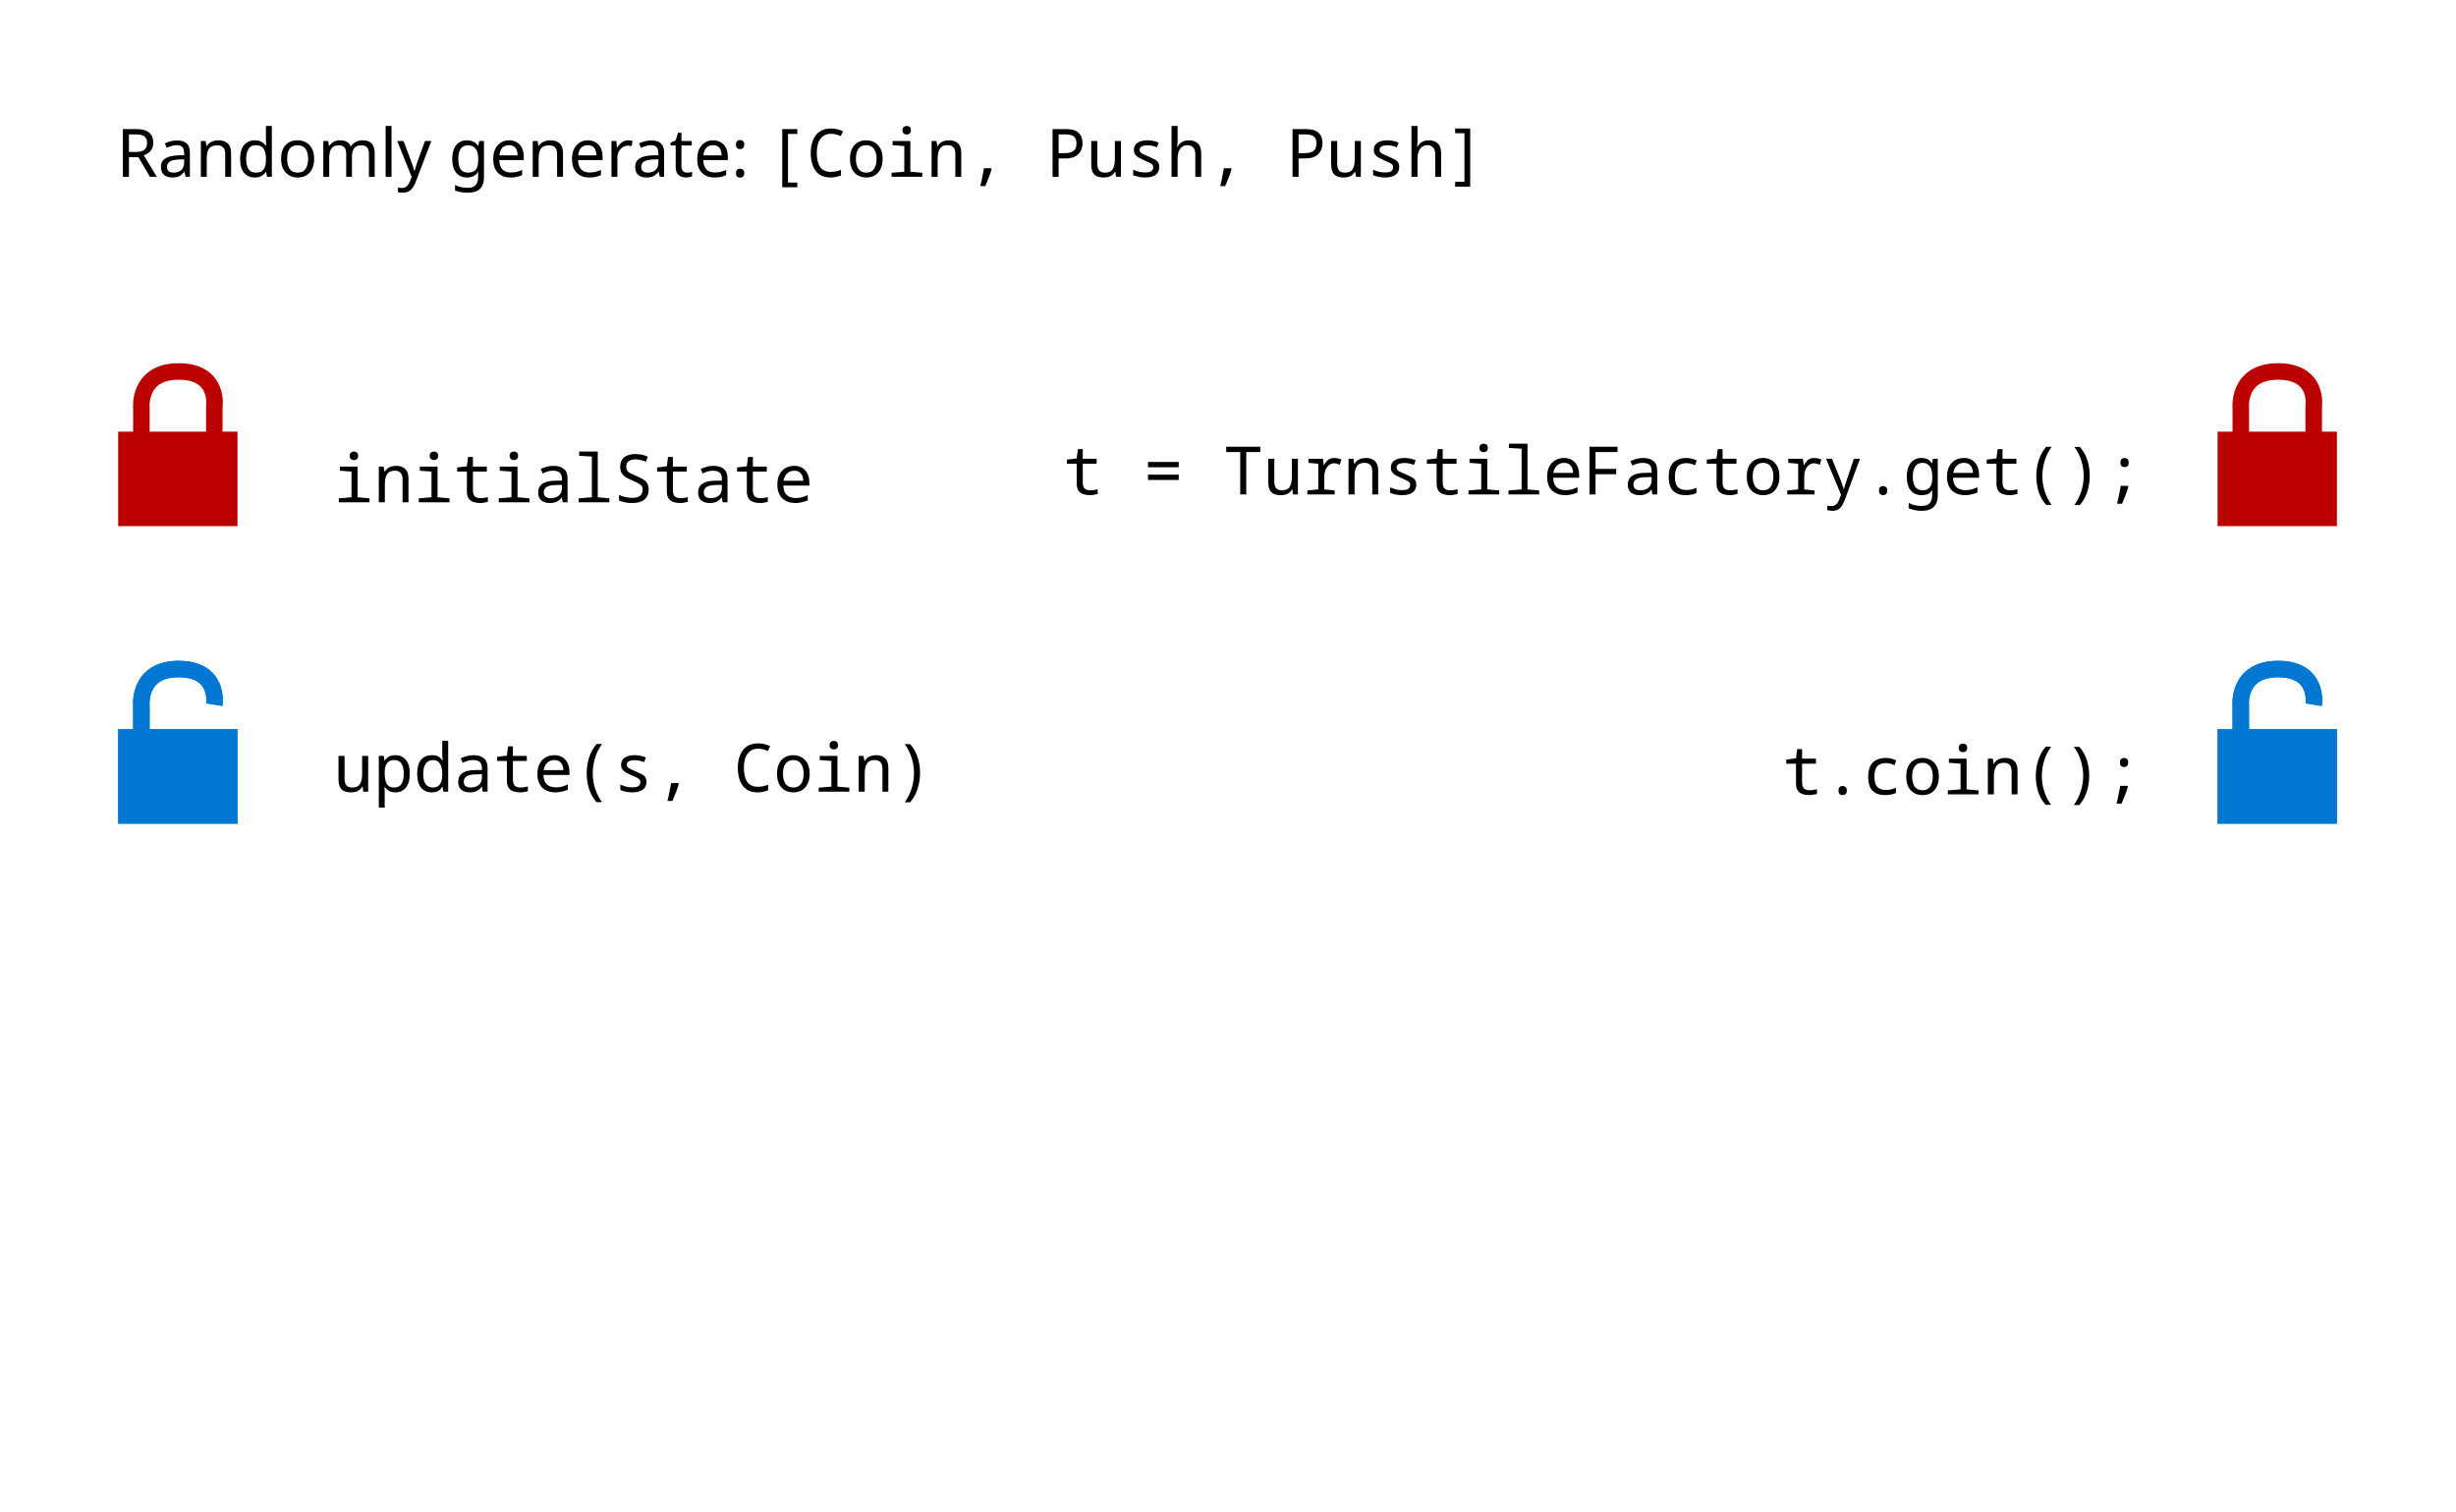
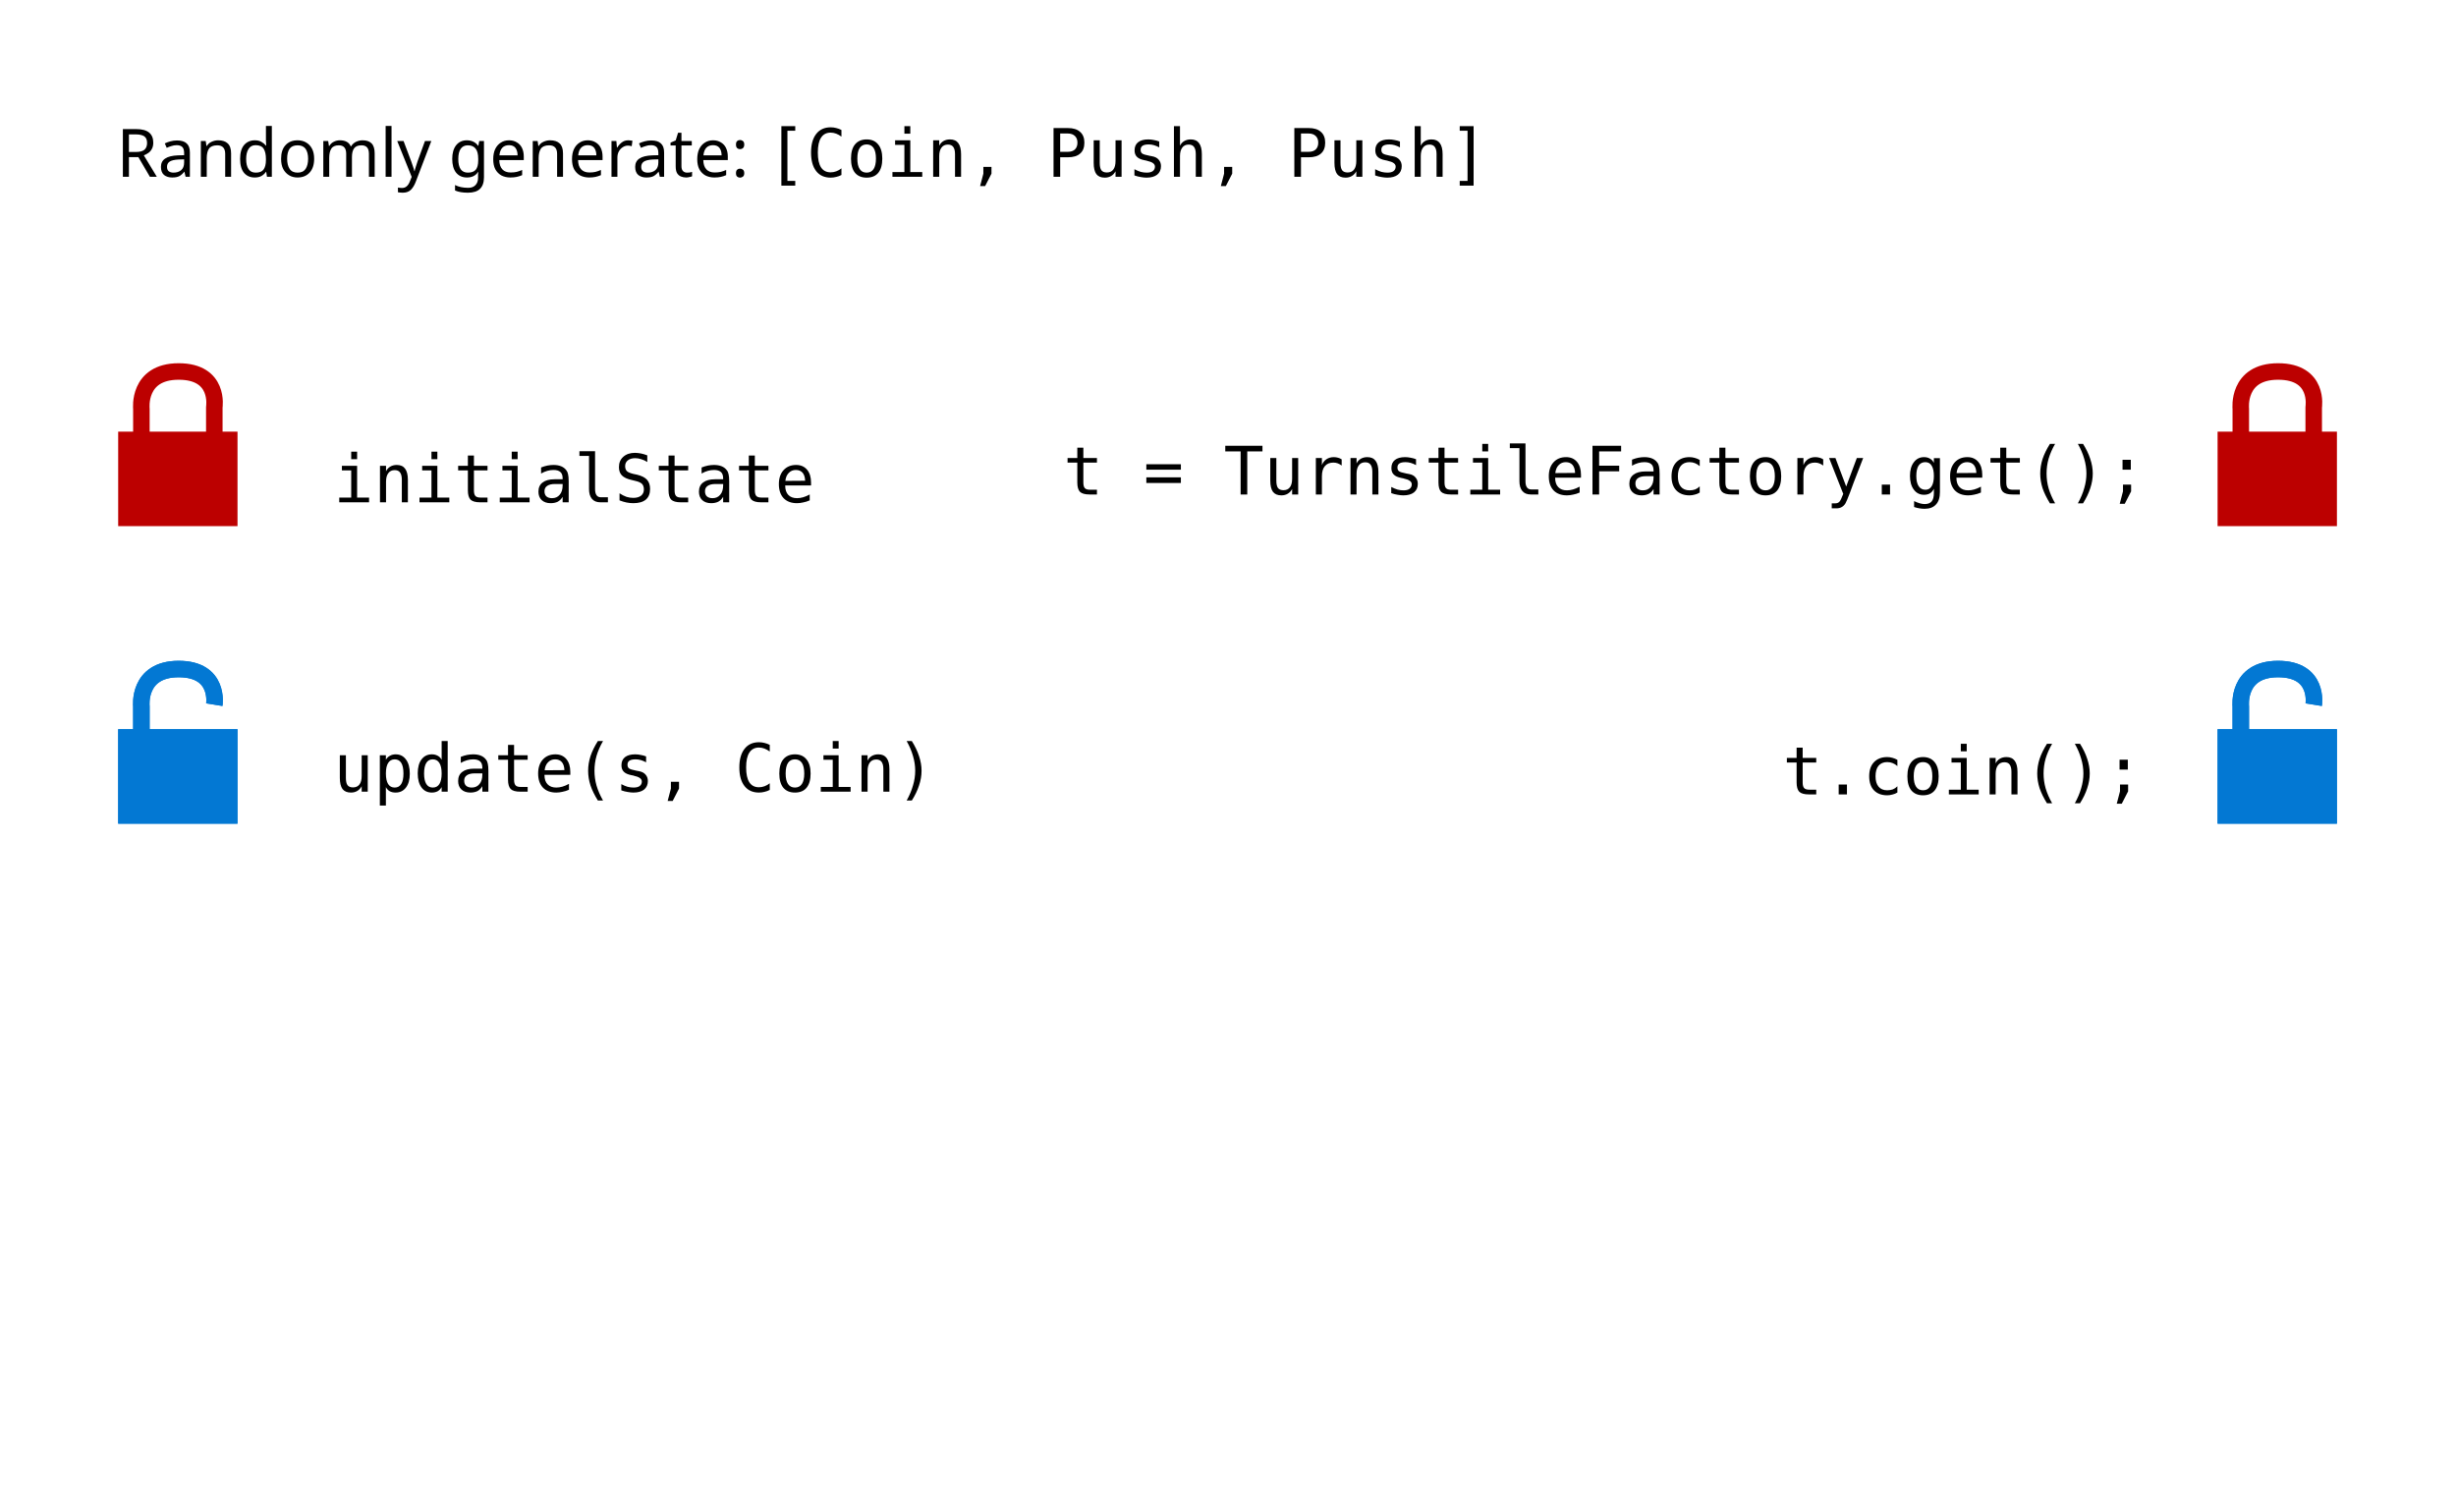
<svg xmlns="http://www.w3.org/2000/svg" width="260mm" height="160mm" viewBox="0 0 260 160" version="1.1" id="svg8">
  <defs id="defs2" />
  <g id="layer1" transform="translate(0,-137)">
    <text xml:space="preserve" style="font-style:normal;font-weight:normal;font-size:10.583px;line-height:6.615px;font-family:sans-serif;letter-spacing:0px;word-spacing:0px;fill:#000000;fill-opacity:1;stroke:none;stroke-width:0.265" x="12.322" y="155.712" id="text4506">
-       <tspan id="tspan4504" x="12.322" y="155.712" style="font-size:7.056px;stroke-width:0.265">Randomly generate: <tspan style="font-style:normal;font-variant:normal;font-weight:normal;font-stretch:normal;font-size:7.056px;font-family:'Noto Sans Mono';-inkscape-font-specification:'Noto Sans Mono'" id="tspan4508">[Coin, Push, Push]</tspan>
+       <tspan id="tspan4504" x="12.322" y="155.712" style="font-size:7.056px;stroke-width:0.265;line-height:62.5%">Randomly generate: <tspan style="font-style:normal;font-variant:normal;font-weight:normal;font-stretch:normal;font-size:7.056px;font-family:'DejaVu Sans Mono';-inkscape-font-specification:'DejaVu Sans Mono';line-height:62.5%" id="tspan4508">[Coin, Push, Push]</tspan>
      </tspan>
    </text>
    <g transform="matrix(0.4642109,0,0,0.4642109,228.0936,146.3267)" id="g4546">
      <path style="fill:none;fill-opacity:1;stroke:#bc0000;stroke-width:3.765;stroke-linecap:butt;stroke-linejoin:round;stroke-miterlimit:4;stroke-dasharray:none;stroke-opacity:1" d="m 19.655,80.117 v -6.993 c 0,0 -0.945,-8.504 8.504,-8.504 9.449,0 8.126,8.126 8.126,8.126 v 7.56" id="path4542" />
      <rect style="opacity:1;fill:#bc0000;fill-opacity:1;stroke:none;stroke-width:2.865;stroke-miterlimit:4;stroke-dasharray:none;stroke-opacity:1" id="rect4544" width="27.214" height="21.545" x="14.363" y="78.341" />
    </g>
    <g id="g4589" transform="translate(-5.820834,41.275)">
      <path id="path4548" d="m 243.038,173.741 v -3.246 c 0,0 -0.439,-3.948 3.948,-3.948 4.387,0 3.772,3.772 3.772,3.772" style="fill:none;fill-opacity:1;stroke:#0378d3;stroke-width:1.748;stroke-linecap:butt;stroke-linejoin:round;stroke-miterlimit:4;stroke-dasharray:none;stroke-opacity:1" />
      <rect y="172.916" x="240.582" height="10.001" width="12.633" id="rect4550" style="opacity:1;fill:#0378d3;fill-opacity:1;stroke:none;stroke-width:1.33;stroke-miterlimit:4;stroke-dasharray:none;stroke-opacity:1" />
    </g>
    <g id="g4595" transform="translate(-5.820834,41.275)">
      <path style="fill:none;fill-opacity:1;stroke:#0378d3;stroke-width:1.748;stroke-linecap:butt;stroke-linejoin:round;stroke-miterlimit:4;stroke-dasharray:none;stroke-opacity:1" d="m 243.038,173.741 v -3.246 c 0,0 -0.439,-3.948 3.948,-3.948 4.387,0 3.772,3.772 3.772,3.772" id="path4591" />
      <rect style="opacity:1;fill:#0378d3;fill-opacity:1;stroke:none;stroke-width:1.33;stroke-miterlimit:4;stroke-dasharray:none;stroke-opacity:1" id="rect4593" width="12.633" height="10.001" x="240.582" y="172.916" />
    </g>
    <g id="g4601" transform="matrix(0.4642109,0,0,0.4642109,5.843506,146.3267)">
      <path id="path4597" d="m 19.655,80.117 v -6.993 c 0,0 -0.945,-8.504 8.504,-8.504 9.449,0 8.126,8.126 8.126,8.126 v 7.56" style="fill:none;fill-opacity:1;stroke:#bc0000;stroke-width:3.765;stroke-linecap:butt;stroke-linejoin:round;stroke-miterlimit:4;stroke-dasharray:none;stroke-opacity:1" />
      <rect y="78.341" x="14.363" height="21.545" width="27.214" id="rect4599" style="opacity:1;fill:#bc0000;fill-opacity:1;stroke:none;stroke-width:2.865;stroke-miterlimit:4;stroke-dasharray:none;stroke-opacity:1" />
    </g>
    <g id="g4607" transform="translate(-228.071,41.275)">
      <path style="fill:none;fill-opacity:1;stroke:#0378d3;stroke-width:1.748;stroke-linecap:butt;stroke-linejoin:round;stroke-miterlimit:4;stroke-dasharray:none;stroke-opacity:1" d="m 243.038,173.741 v -3.246 c 0,0 -0.439,-3.948 3.948,-3.948 4.387,0 3.772,3.772 3.772,3.772" id="path4603" />
      <rect style="opacity:1;fill:#0378d3;fill-opacity:1;stroke:none;stroke-width:1.33;stroke-miterlimit:4;stroke-dasharray:none;stroke-opacity:1" id="rect4605" width="12.633" height="10.001" x="240.582" y="172.916" />
    </g>
    <g id="g4625" transform="translate(-228.071,41.275)">
      <path id="path4621" d="m 243.038,173.741 v -3.246 c 0,0 -0.439,-3.948 3.948,-3.948 4.387,0 3.772,3.772 3.772,3.772" style="fill:none;fill-opacity:1;stroke:#0378d3;stroke-width:1.748;stroke-linecap:butt;stroke-linejoin:round;stroke-miterlimit:4;stroke-dasharray:none;stroke-opacity:1" />
      <rect y="172.916" x="240.582" height="10.001" width="12.633" id="rect4623" style="opacity:1;fill:#0378d3;fill-opacity:1;stroke:none;stroke-width:1.33;stroke-miterlimit:4;stroke-dasharray:none;stroke-opacity:1" />
    </g>
    <text xml:space="preserve" style="font-style:normal;font-weight:normal;font-size:10.583px;line-height:6.615px;font-family:sans-serif;letter-spacing:0px;word-spacing:0px;fill:#000000;fill-opacity:1;stroke:none;stroke-width:0.265" x="-7.182" y="238.792" id="text4629">
      <tspan id="tspan4627" x="-7.182" y="244.848" style="stroke-width:0.265" />
    </text>
    <text id="text4641" y="221.091" x="188.712" style="font-style:normal;font-weight:normal;font-size:10.583px;line-height:6.615px;font-family:sans-serif;letter-spacing:0px;word-spacing:0px;fill:#000000;fill-opacity:1;stroke:none;stroke-width:0.265" xml:space="preserve">
-       <tspan style="font-style:normal;font-variant:normal;font-weight:normal;font-stretch:normal;font-size:7.056px;font-family:'Noto Sans Mono';-inkscape-font-specification:'Noto Sans Mono';stroke-width:0.265" y="221.091" x="188.712" id="tspan4639">t.coin();</tspan>
+       <tspan style="font-style:normal;font-variant:normal;font-weight:normal;font-stretch:normal;font-size:7.056px;font-family:'DejaVu Sans Mono';-inkscape-font-specification:'DejaVu Sans Mono';stroke-width:0.265;" y="221.091" x="188.712" id="tspan4639">t.coin();</tspan>
    </text>
    <text xml:space="preserve" style="font-style:normal;font-weight:normal;font-size:10.583px;line-height:6.615px;font-family:sans-serif;letter-spacing:0px;word-spacing:0px;fill:#000000;fill-opacity:1;stroke:none;stroke-width:0.265" x="112.561" y="189.341" id="text4654">
-       <tspan id="tspan4652" x="112.561" y="189.341" style="font-style:normal;font-variant:normal;font-weight:normal;font-stretch:normal;font-size:7.056px;font-family:'Noto Sans Mono';-inkscape-font-specification:'Noto Sans Mono';stroke-width:0.265">t = TurnstileFactory.get();</tspan>
+       <tspan id="tspan4652" x="112.561" y="189.341" style="font-style:normal;font-variant:normal;font-weight:normal;font-stretch:normal;font-size:7.056px;font-family:'DejaVu Sans Mono';-inkscape-font-specification:'DejaVu Sans Mono';stroke-width:0.265;">t = TurnstileFactory.get();</tspan>
    </text>
    <text xml:space="preserve" style="font-style:normal;font-weight:normal;font-size:10.583px;line-height:6.615px;font-family:sans-serif;letter-spacing:0px;word-spacing:0px;fill:#000000;fill-opacity:1;stroke:none;stroke-width:0.265" x="35.303" y="220.802" id="text4658">
-       <tspan id="tspan4656" x="35.303" y="220.802" style="font-style:normal;font-variant:normal;font-weight:normal;font-stretch:normal;font-size:7.056px;font-family:'Noto Sans Mono';-inkscape-font-specification:'Noto Sans Mono';stroke-width:0.265">update(s, Coin)</tspan>
+       <tspan id="tspan4656" x="35.303" y="220.802" style="font-style:normal;font-variant:normal;font-weight:normal;font-stretch:normal;font-size:7.056px;font-family:'DejaVu Sans Mono';-inkscape-font-specification:'DejaVu Sans Mono';stroke-width:0.265;">update(s, Coin)</tspan>
    </text>
    <text id="text4666" y="190.17" x="35.303" style="font-style:normal;font-weight:normal;font-size:10.583px;line-height:6.615px;font-family:sans-serif;letter-spacing:0px;word-spacing:0px;fill:#000000;fill-opacity:1;stroke:none;stroke-width:0.265" xml:space="preserve">
-       <tspan style="font-style:normal;font-variant:normal;font-weight:normal;font-stretch:normal;font-size:7.056px;font-family:'Noto Sans Mono';-inkscape-font-specification:'Noto Sans Mono';stroke-width:0.265" y="190.17" x="35.303" id="tspan4664">initialState</tspan>
+       <tspan style="font-style:normal;font-variant:normal;font-weight:normal;font-stretch:normal;font-size:7.056px;font-family:'DejaVu Sans Mono';-inkscape-font-specification:'DejaVu Sans Mono';stroke-width:0.265;" y="190.17" x="35.303" id="tspan4664">initialState</tspan>
    </text>
  </g>
</svg>
